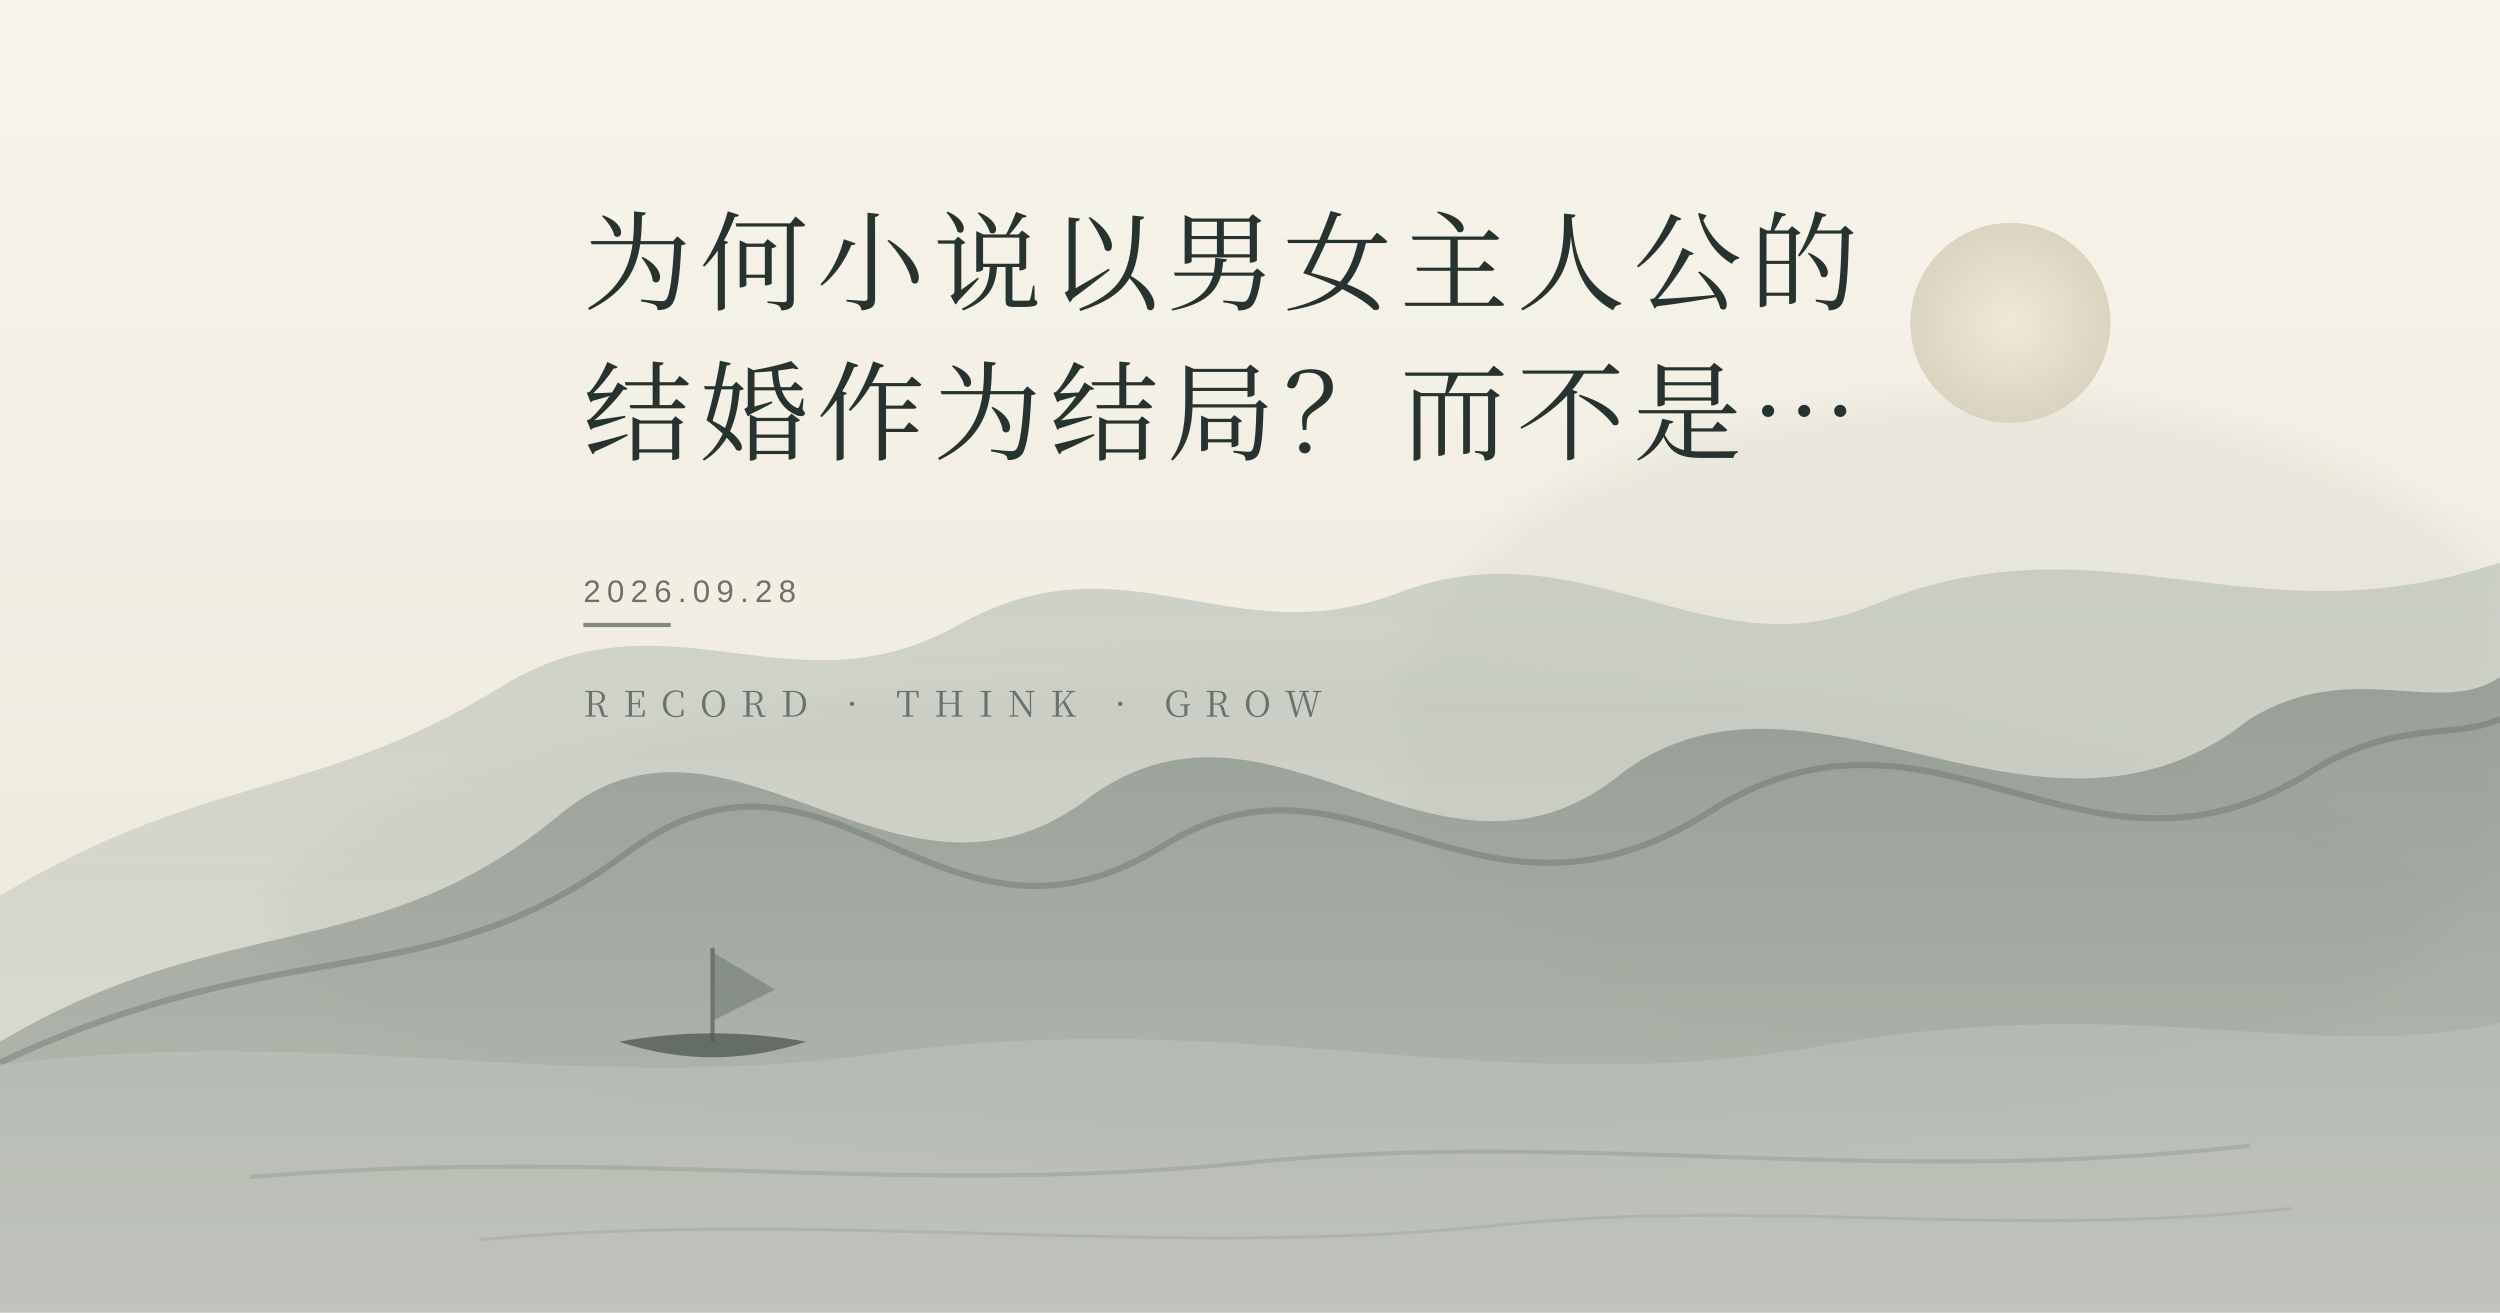
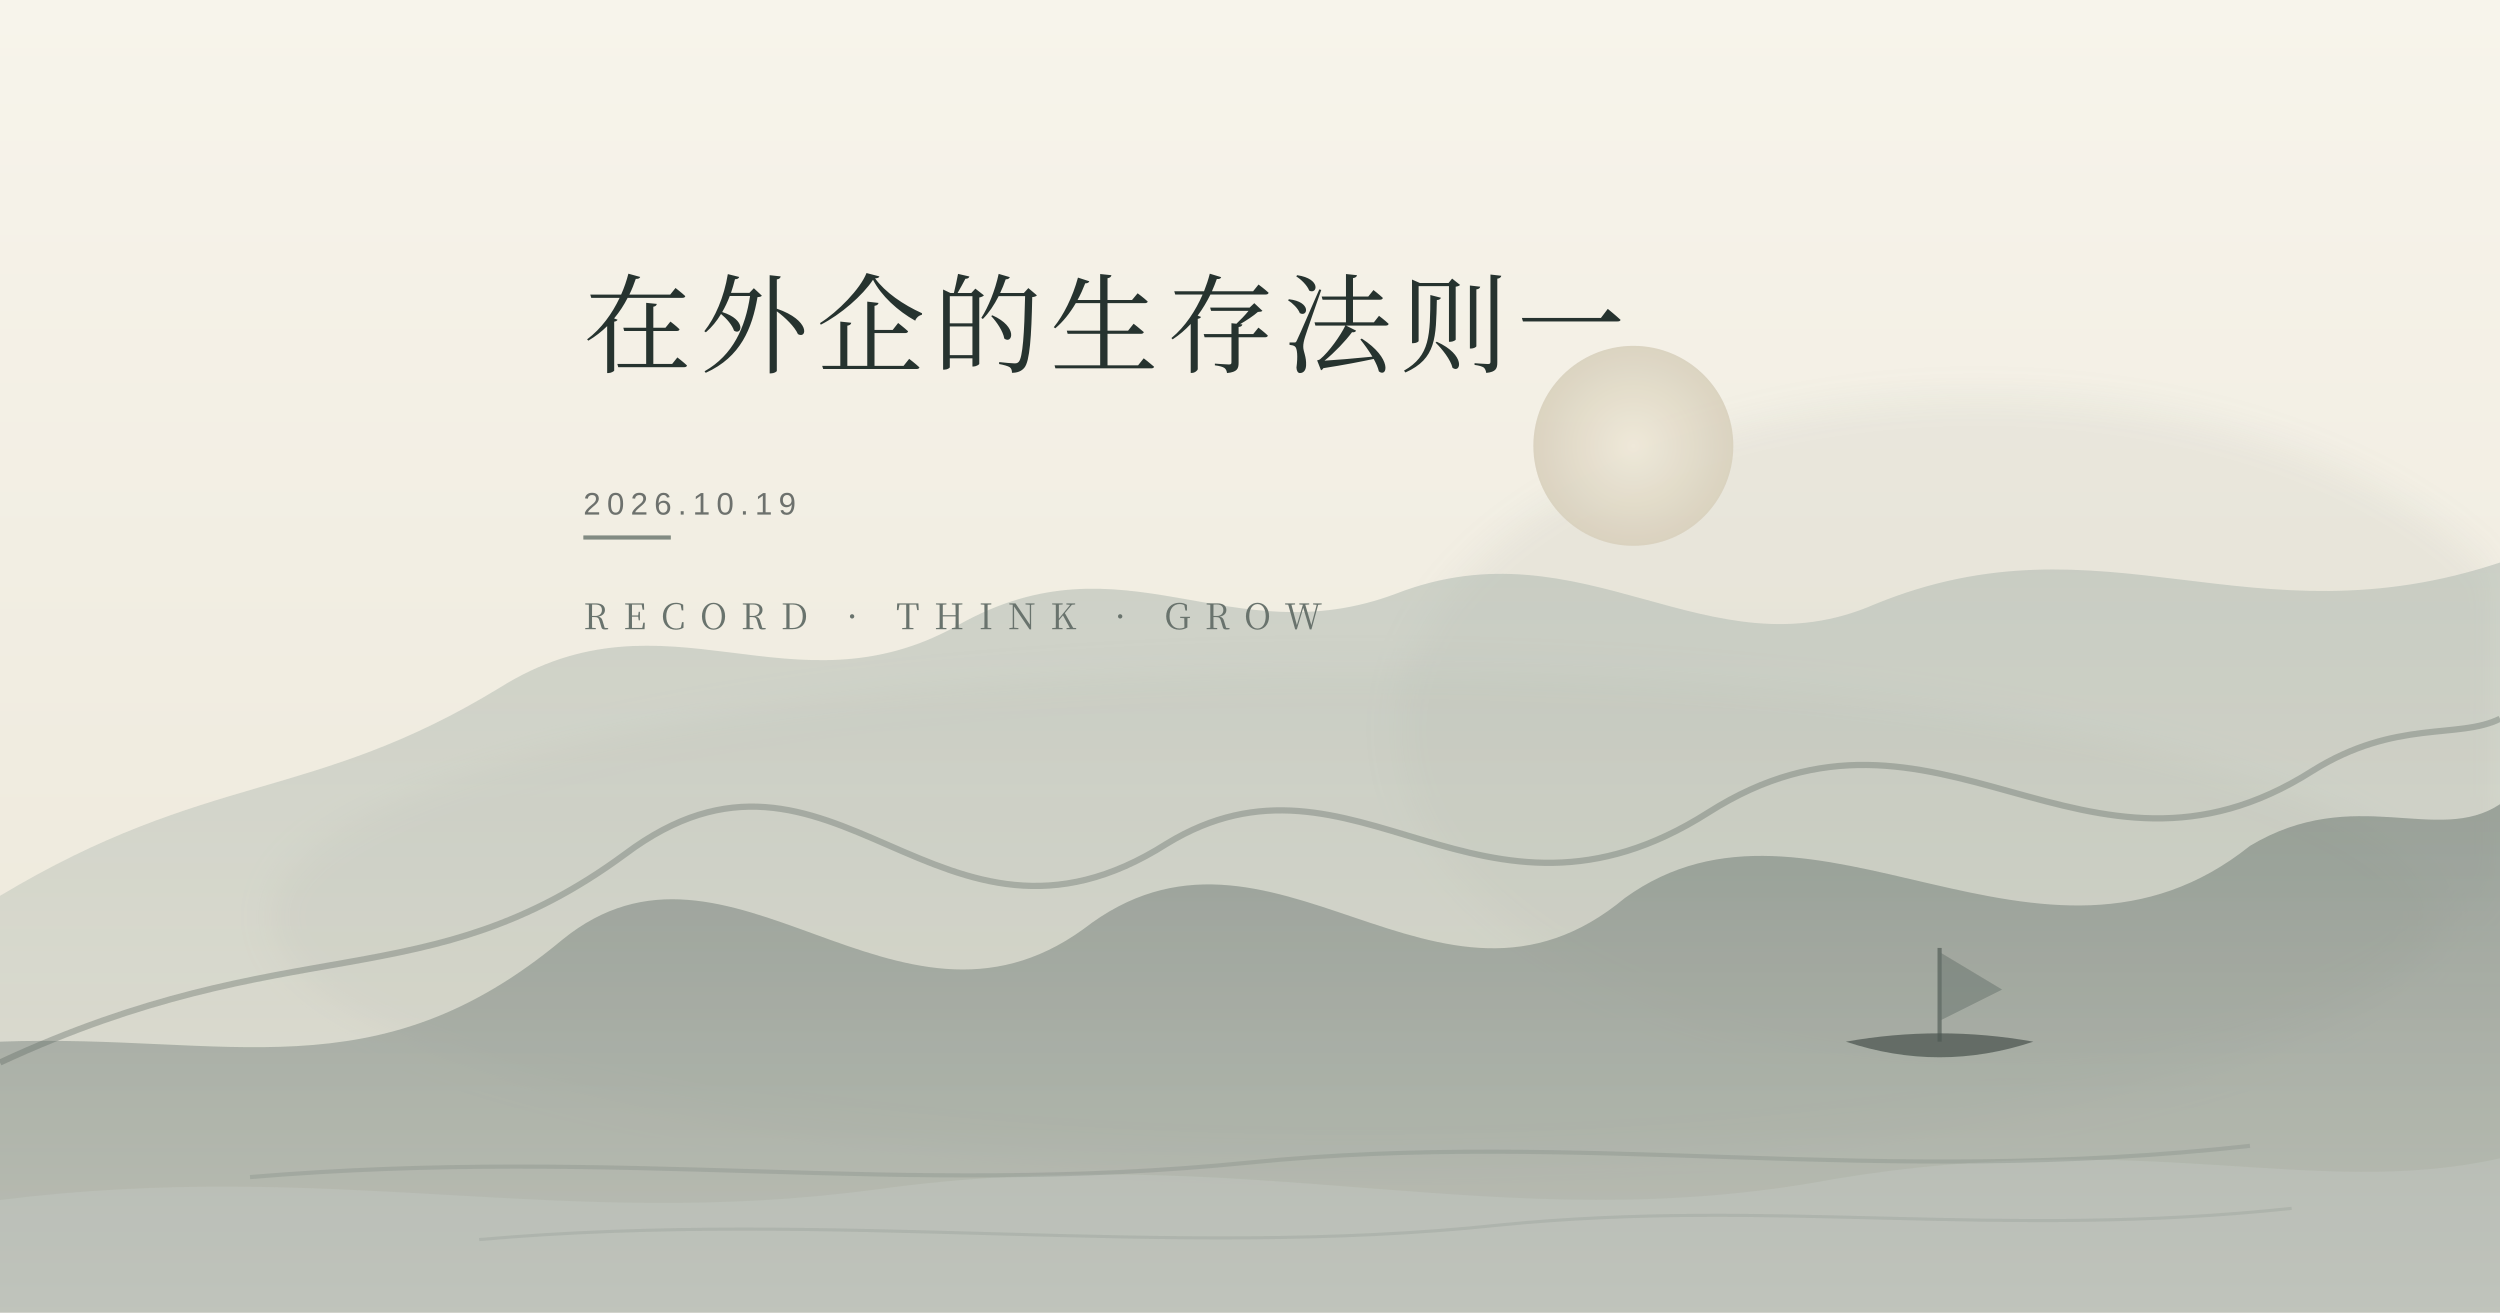
<svg xmlns="http://www.w3.org/2000/svg" width="1200" height="630" viewBox="0 0 1200 630">
  <defs>
    <linearGradient id="paper" x1="0" y1="0" x2="0" y2="1">
      <stop offset="0%" stop-color="#f7f4eb" />
      <stop offset="100%" stop-color="#ebe6d8" />
    </linearGradient>
    <linearGradient id="farMountain" x1="0" y1="0" x2="0" y2="1">
      <stop offset="0%" stop-color="#aeb8b0" />
      <stop offset="100%" stop-color="#d8d8cc" />
    </linearGradient>
    <linearGradient id="nearMountain" x1="0" y1="0" x2="0" y2="1">
      <stop offset="0%" stop-color="#69756f" />
      <stop offset="100%" stop-color="#9ba39b" />
    </linearGradient>
    <filter id="inkBlur">
      <feGaussianBlur stdDeviation="8" />
    </filter>
    <radialGradient id="moon">
      <stop offset="0%" stop-color="#eee8d8" />
      <stop offset="100%" stop-color="#d8d0bd" />
    </radialGradient>
    <style>

      .title {

        font-family:
          "Noto Serif CJK SC",
          "Source Han Serif SC",
          "Songti SC",
          "STSong",
          serif;

        font-size:
          52px;

        font-weight:
          500;

        letter-spacing:
          4px;

        fill:
          #26332f;
      }


      .subtitle {

        font-family:
          "Noto Serif CJK SC",
          "Source Han Serif SC",
          "Songti SC",
          "STSong",
          serif;

        font-size:
          17px;

        letter-spacing:
          7px;

        fill:
          #69736d;
      }


      .date {

        font-family:
          "Helvetica Neue",
          Arial,
          sans-serif;

        font-size:
          15px;

        letter-spacing:
          3px;

        fill:
          #6d716d;
      }

    </style>
  </defs>
  <rect x="0" y="0" width="1200" height="630" fill="url(#paper)" />
  <ellipse cx="650" cy="440" rx="520" ry="120" fill="#89958c" opacity="0.12" filter="url(#inkBlur)" />
  <ellipse cx="950" cy="350" rx="280" ry="160" fill="#738078" opacity="0.08" filter="url(#inkBlur)" />
-   <circle cx="965" cy="155" r="48" fill="url(#moon)" opacity="0.9" />
+   <circle cx="784" cy="214" r="48" fill="url(#moon)" opacity="0.9" />
  <path d="       M0 430        C100 370         150 385         240 330        C320 280         380 345         460 300        C540 255         590 315         670 285        C760 250         820 325         900 290        C1010 245         1080 310         1200 270        L1200 630       L0 630       Z     " fill="url(#farMountain)" opacity="0.55" />
-   <path d="       M0 500        C110 435         180 465         270 390        C350 325         430 450         520 385        C610 315         690 445         780 370        C870 305         980 425         1080 345        C1130 315         1170 345         1200 325        L1200 630       L0 630       Z     " fill="url(#nearMountain)" opacity="0.52" />
+   <path d="       M0 500        C110 496         180 526         270 451        C350 386         430 511         520 446        C610 376         690 506         780 431        C870 366         980 486         1080 406        C1130 376         1170 406         1200 386        L1200 630       L0 630       Z     " fill="url(#nearMountain)" opacity="0.52" />
  <path d="       M0 510        C140 445         205 480         300 410        C400 335         450 475         560 405        C650 350         710 460         820 390        C930 320         1000 440         1110 370        C1150 345         1180 355         1200 345     " fill="none" stroke="#59645e" stroke-width="3" opacity="0.35" />
-   <path d="       M0 511        C160 491         270 526         420 506        C600 481         720 531         880 501        C1030 476         1110 511         1200 491        L1200 630       L0 630       Z     " fill="#c4cbc4" opacity="0.38" />
+   <path d="       M0 576        C160 556         270 591         420 571        C600 546         720 596         880 566        C1030 541         1110 576         1200 556        L1200 630       L0 630       Z     " fill="#c4cbc4" opacity="0.38" />
  <path d="       M120 565        C300 550         430 575         600 558        C760 542         900 570         1080 550     " fill="none" stroke="#77827b" stroke-width="2" opacity="0.28" />
  <path d="       M230 595        C400 580         560 605         720 588        C850 575         960 595         1100 580     " fill="none" stroke="#77827b" stroke-width="1.5" opacity="0.20" />
-   <text x="280" y="145" class="title">为何小说以男女主人公的</text>
-   <text x="280" y="217" class="title">结婚作为结局？而不是…</text>
-   <rect x="280" y="299" width="42" height="2" fill="#52615a" opacity="0.7" />
-   <text x="280" y="344" class="subtitle">RECORD · THINK · GROW</text>
-   <text x="280" y="289" class="date">2026.09.28</text>
-   <path d="       M297 500        Q342 492         387 500        Q342 515         297 500        Z     " fill="#4d5752" opacity="0.75" />
-   <line x1="342" y1="500" x2="342" y2="455" stroke="#4d5752" stroke-width="2" opacity="0.65" />
-   <path d="       M342 457       L342 490       L372 475       Z     " fill="#66716b" opacity="0.5" />
+   <text x="280" y="175" class="title">在外企的生存法则一</text>
+   <rect x="280" y="257" width="42" height="2" fill="#52615a" opacity="0.7" />
+   <text x="280" y="302" class="subtitle">RECORD · THINK · GROW</text>
+   <text x="280" y="247" class="date">2026.10.19</text>
+   <path d="       M886 500        Q931 492         976 500        Q931 515         886 500        Z     " fill="#4d5752" opacity="0.75" />
+   <line x1="931" y1="500" x2="931" y2="455" stroke="#4d5752" stroke-width="2" opacity="0.65" />
+   <path d="       M931 457       L931 490       L961 475       Z     " fill="#66716b" opacity="0.5" />
</svg>
